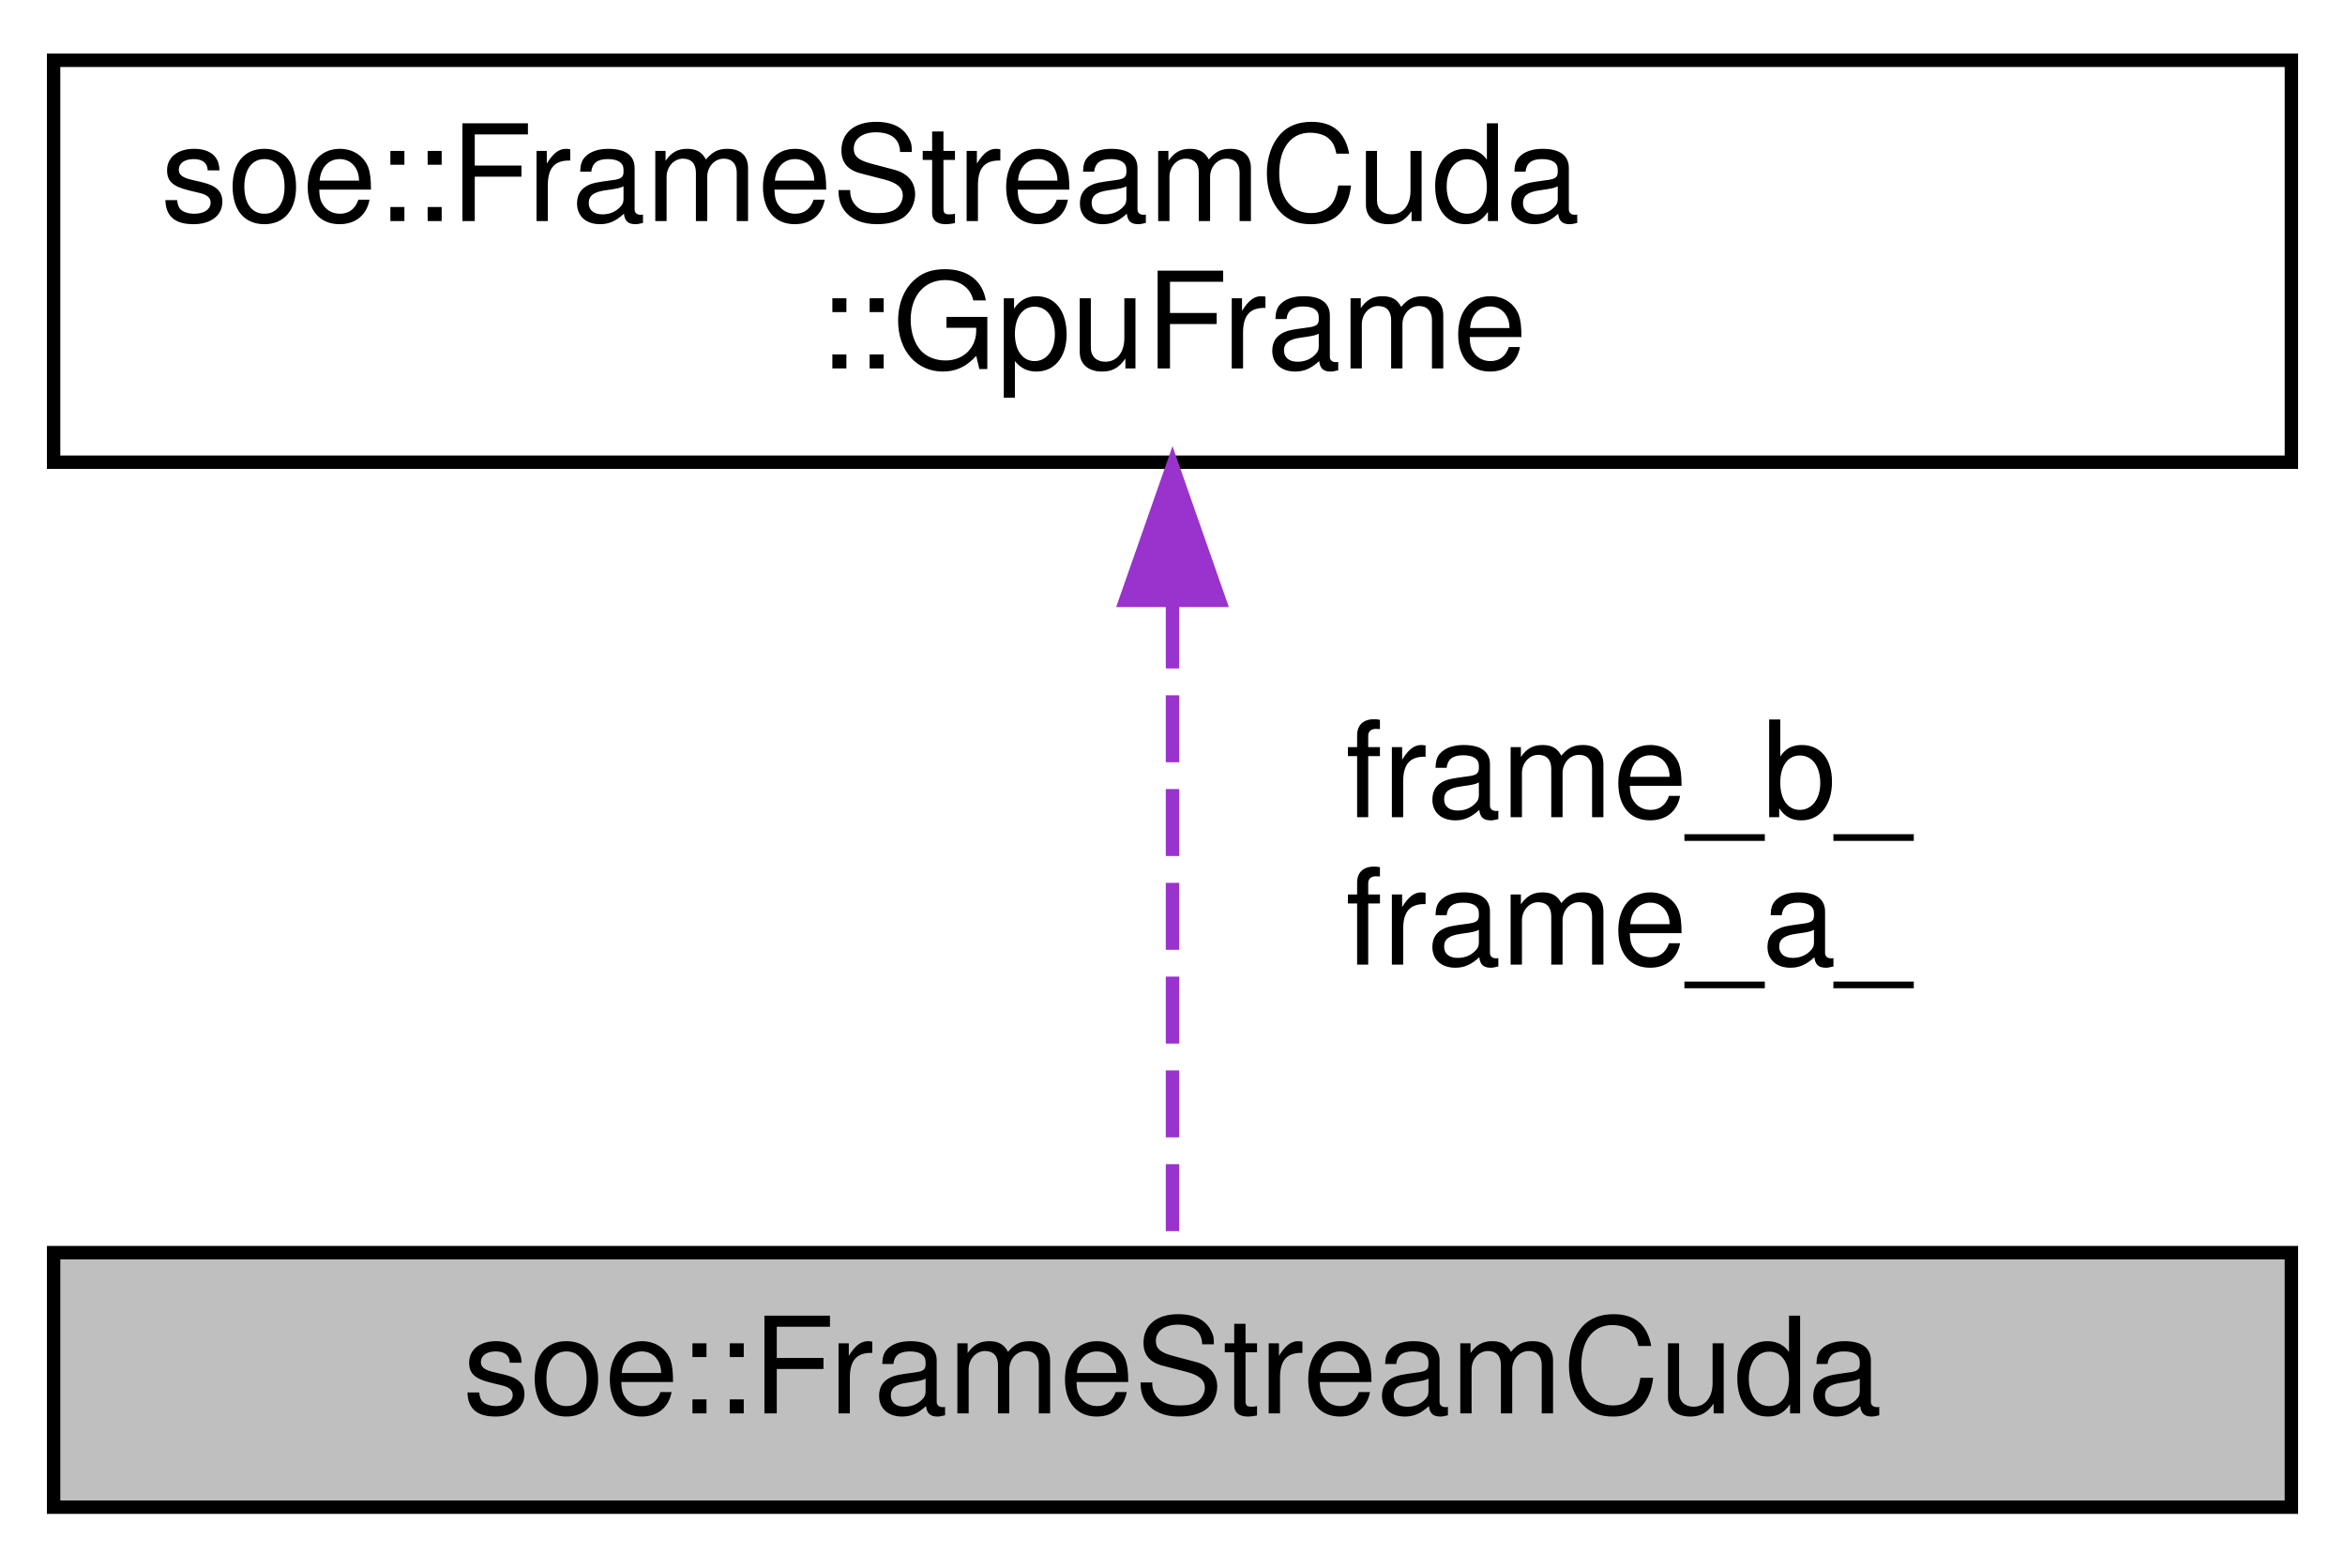
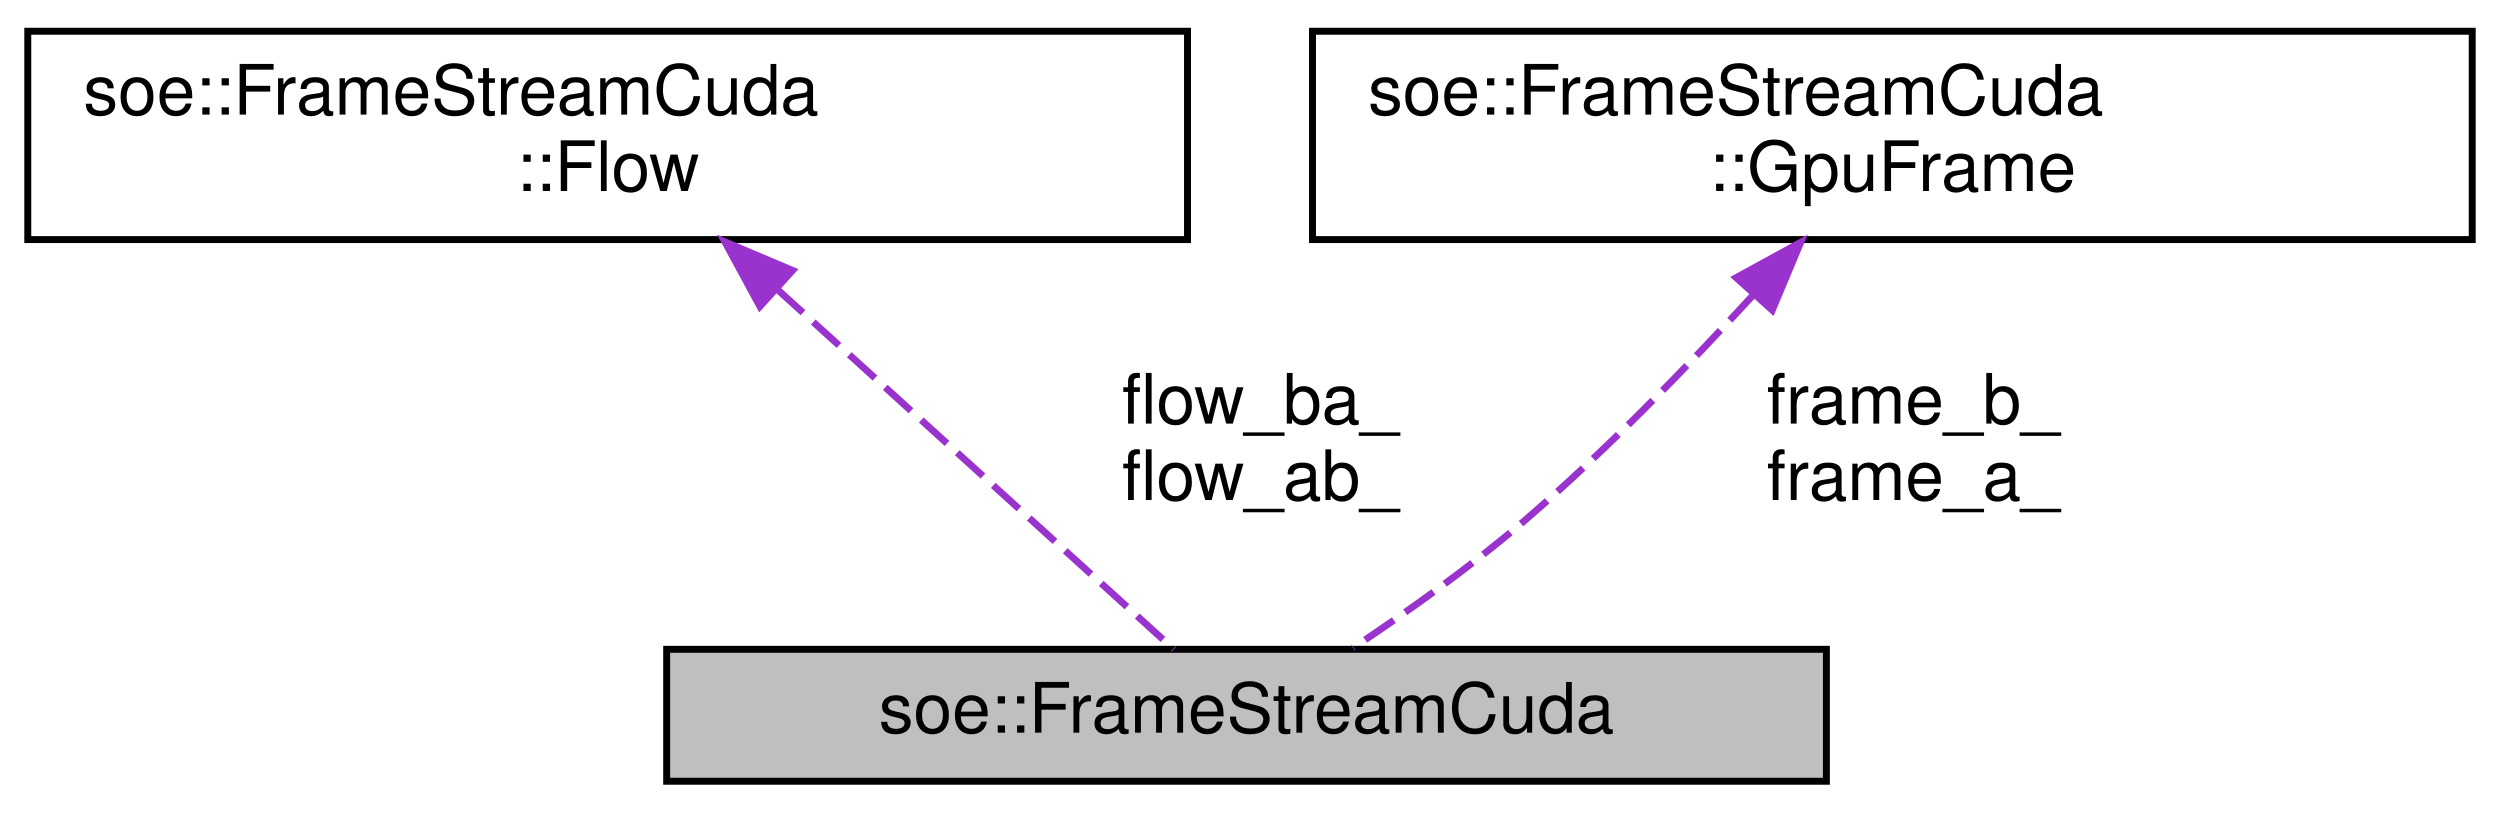
- <svg xmlns="http://www.w3.org/2000/svg" xmlns:xlink="http://www.w3.org/1999/xlink" width="175pt" height="117pt" viewBox="0.00 0.00 175.00 117.00">
+ <svg xmlns="http://www.w3.org/2000/svg" xmlns:xlink="http://www.w3.org/1999/xlink" width="360pt" height="117pt" viewBox="0.00 0.00 360.00 117.00">
  <g id="graph0" class="graph" transform="scale(1 1) rotate(0) translate(4 113)">
    <g id="node1" class="node">
      <g id="a_node1">
        <a xlink:title=" ">
-           <polygon fill="#bfbfbf" stroke="#000000" points="0,-.5 0,-19.5 167,-19.5 167,-.5 0,-.5" />
-           <text text-anchor="middle" x="83.5" y="-7.5" font-family="Helvetica,sans-Serif" font-size="10.00" fill="#000000">soe::FrameStreamCuda</text>
+           <polygon fill="#bfbfbf" stroke="#000000" points="92,-.5 92,-19.5 259,-19.5 259,-.5 92,-.5" />
+           <text text-anchor="middle" x="175.5" y="-7.5" font-family="Helvetica,sans-Serif" font-size="10.00" fill="#000000">soe::FrameStreamCuda</text>
        </a>
      </g>
    </g>
    <g id="node2" class="node">
      <g id="a_node2">
-         <a xlink:href="structsoe_1_1_frame_stream_cuda_1_1_gpu_frame.html" target="_top" xlink:title=" ">
+         <a xlink:href="structsoe_1_1_frame_stream_cuda_1_1_flow.html" target="_top" xlink:title=" ">
          <polygon fill="none" stroke="#000000" points="0,-78.5 0,-108.5 167,-108.5 167,-78.5 0,-78.5" />
          <text text-anchor="start" x="8" y="-96.5" font-family="Helvetica,sans-Serif" font-size="10.00" fill="#000000">soe::FrameStreamCuda</text>
-           <text text-anchor="middle" x="83.5" y="-85.5" font-family="Helvetica,sans-Serif" font-size="10.00" fill="#000000">::GpuFrame</text>
+           <text text-anchor="middle" x="83.5" y="-85.5" font-family="Helvetica,sans-Serif" font-size="10.00" fill="#000000">::Flow</text>
        </a>
      </g>
    </g>
    <g id="edge1" class="edge">
-       <path fill="none" stroke="#9a32cd" stroke-dasharray="5,2" d="M83.5,-68.102C83.5,-51.678 83.5,-31.243 83.5,-19.502" />
-       <polygon fill="#9a32cd" stroke="#9a32cd" points="80,-68.185 83.5,-78.185 87,-68.185 80,-68.185" />
-       <text text-anchor="middle" x="117.5" y="-52" font-family="Helvetica,sans-Serif" font-size="10.00" fill="#000000"> frame_b_</text>
-       <text text-anchor="middle" x="117.5" y="-41" font-family="Helvetica,sans-Serif" font-size="10.00" fill="#000000">frame_a_</text>
+       <path fill="none" stroke="#9a32cd" stroke-dasharray="5,2" d="M107.927,-71.33C126.535,-54.441 151.233,-32.025 165.03,-19.502" />
+       <polygon fill="#9a32cd" stroke="#9a32cd" points="105.427,-68.872 100.374,-78.185 110.131,-74.056 105.427,-68.872" />
+       <text text-anchor="middle" x="177.5" y="-52" font-family="Helvetica,sans-Serif" font-size="10.00" fill="#000000"> flow_ba_</text>
+       <text text-anchor="middle" x="177.5" y="-41" font-family="Helvetica,sans-Serif" font-size="10.00" fill="#000000">flow_ab_</text>
+     </g>
+     <g id="node3" class="node">
+       <g id="a_node3">
+         <a xlink:href="structsoe_1_1_frame_stream_cuda_1_1_gpu_frame.html" target="_top" xlink:title=" ">
+           <polygon fill="none" stroke="#000000" points="185,-78.5 185,-108.5 352,-108.5 352,-78.5 185,-78.5" />
+           <text text-anchor="start" x="193" y="-96.5" font-family="Helvetica,sans-Serif" font-size="10.00" fill="#000000">soe::FrameStreamCuda</text>
+           <text text-anchor="middle" x="268.5" y="-85.5" font-family="Helvetica,sans-Serif" font-size="10.00" fill="#000000">::GpuFrame</text>
+         </a>
+       </g>
+     </g>
+     <g id="edge2" class="edge">
+       <path fill="none" stroke="#9a32cd" stroke-dasharray="5,2" d="M248.493,-70.554C238.948,-60.143 227.098,-47.961 215.5,-38 207.783,-31.373 198.512,-24.806 190.839,-19.7" />
+       <polygon fill="#9a32cd" stroke="#9a32cd" points="246.005,-73.021 255.3,-78.103 251.203,-68.333 246.005,-73.021" />
+       <text text-anchor="middle" x="271.5" y="-52" font-family="Helvetica,sans-Serif" font-size="10.00" fill="#000000"> frame_b_</text>
+       <text text-anchor="middle" x="271.5" y="-41" font-family="Helvetica,sans-Serif" font-size="10.00" fill="#000000">frame_a_</text>
    </g>
  </g>
</svg>
